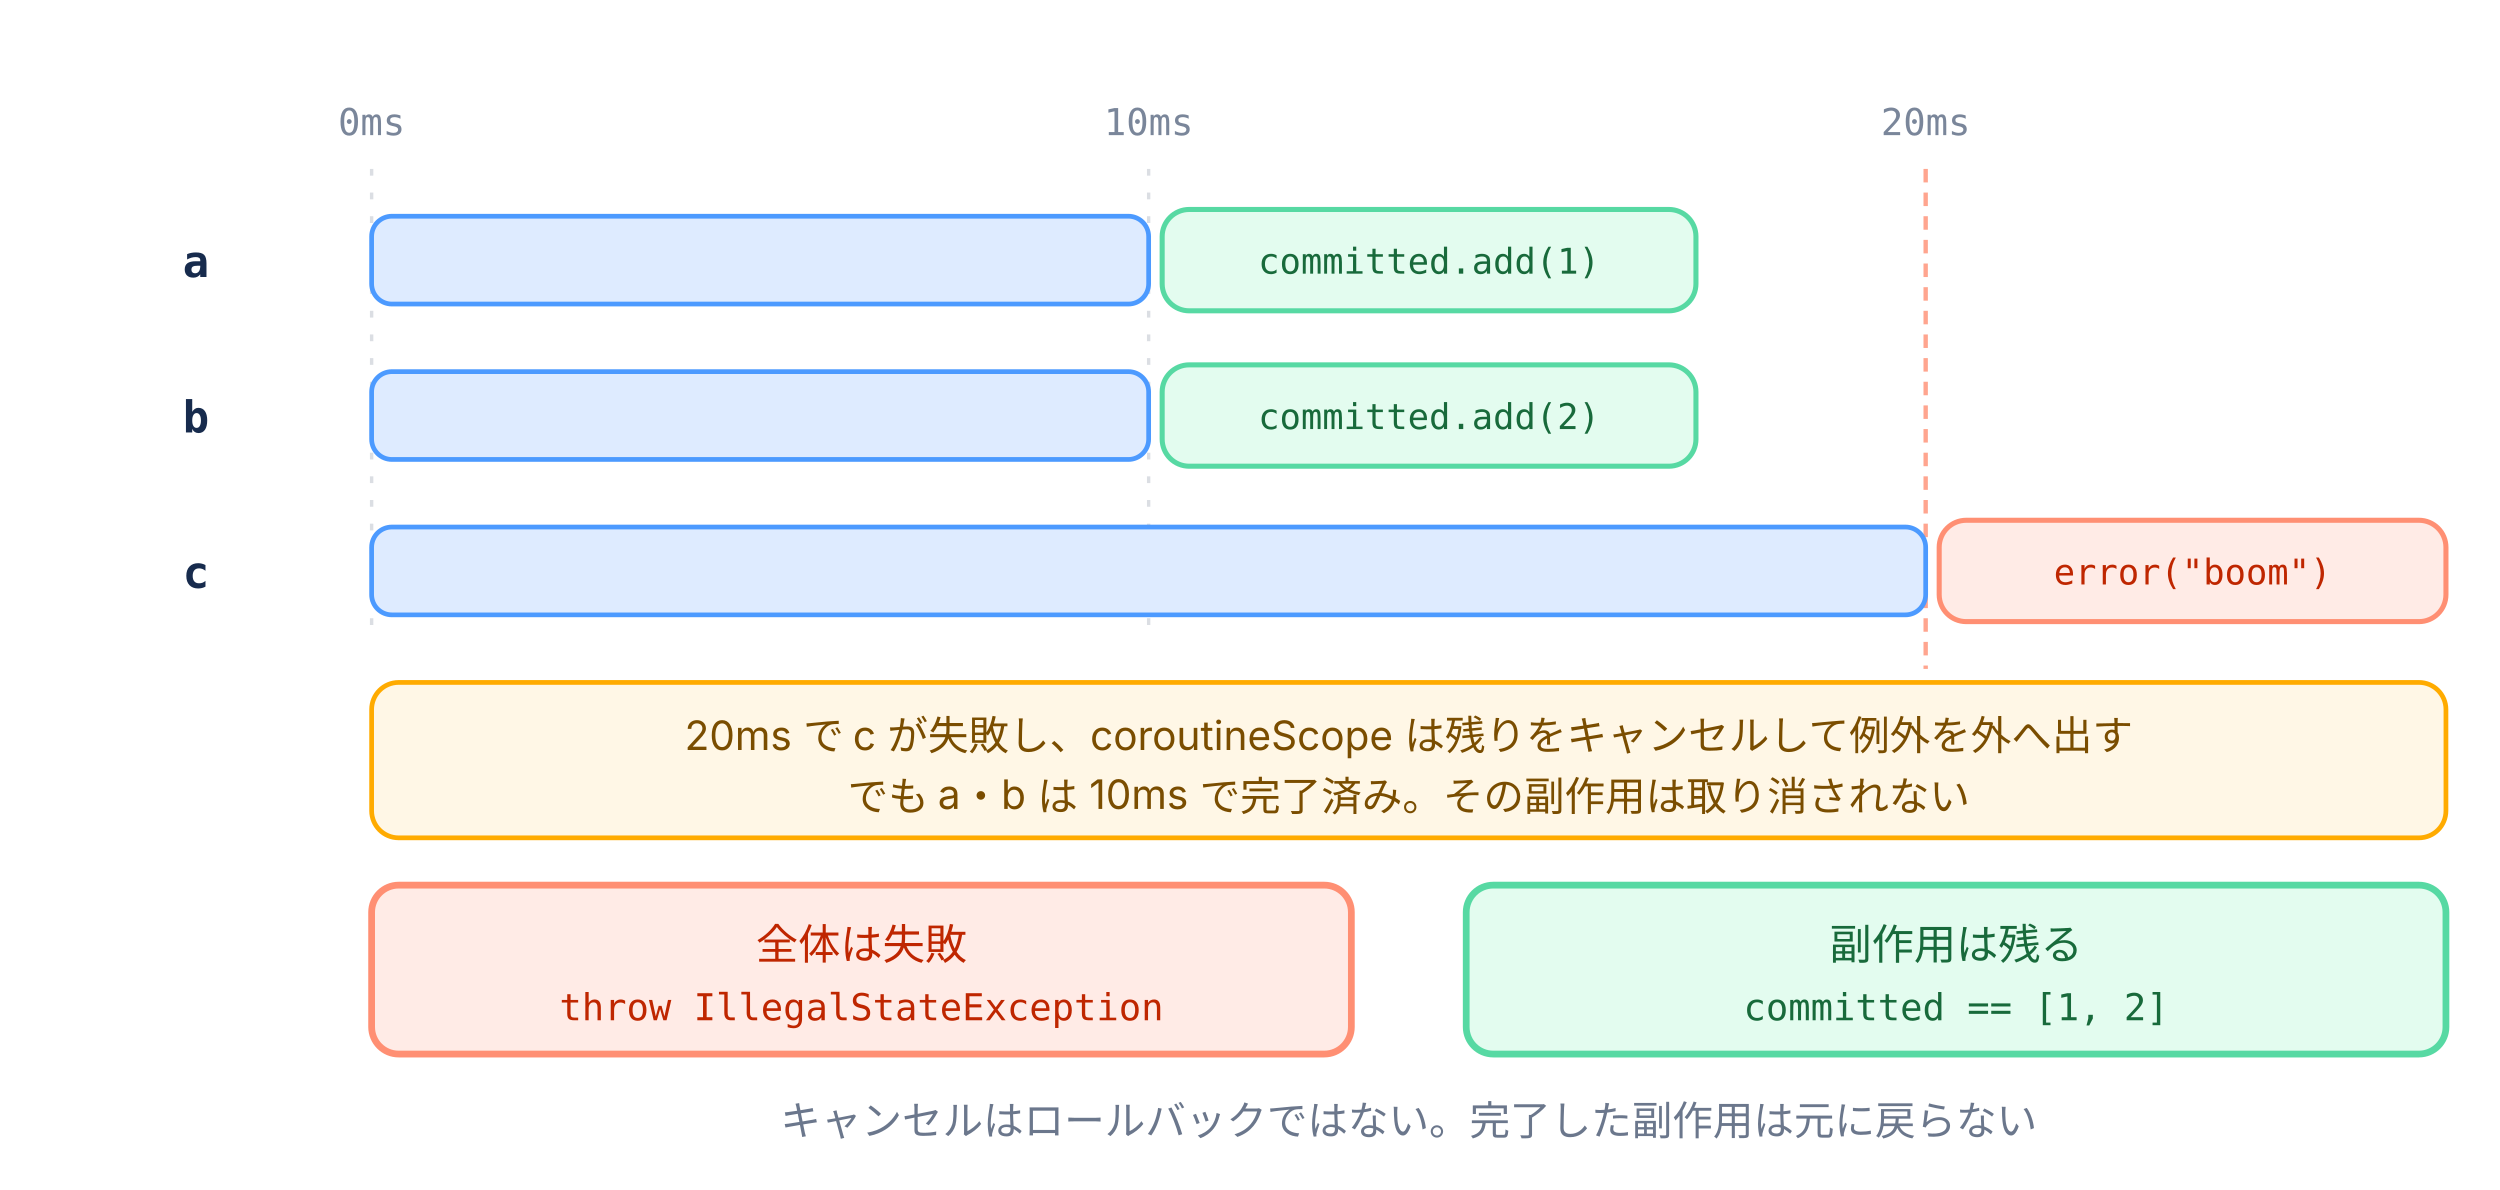
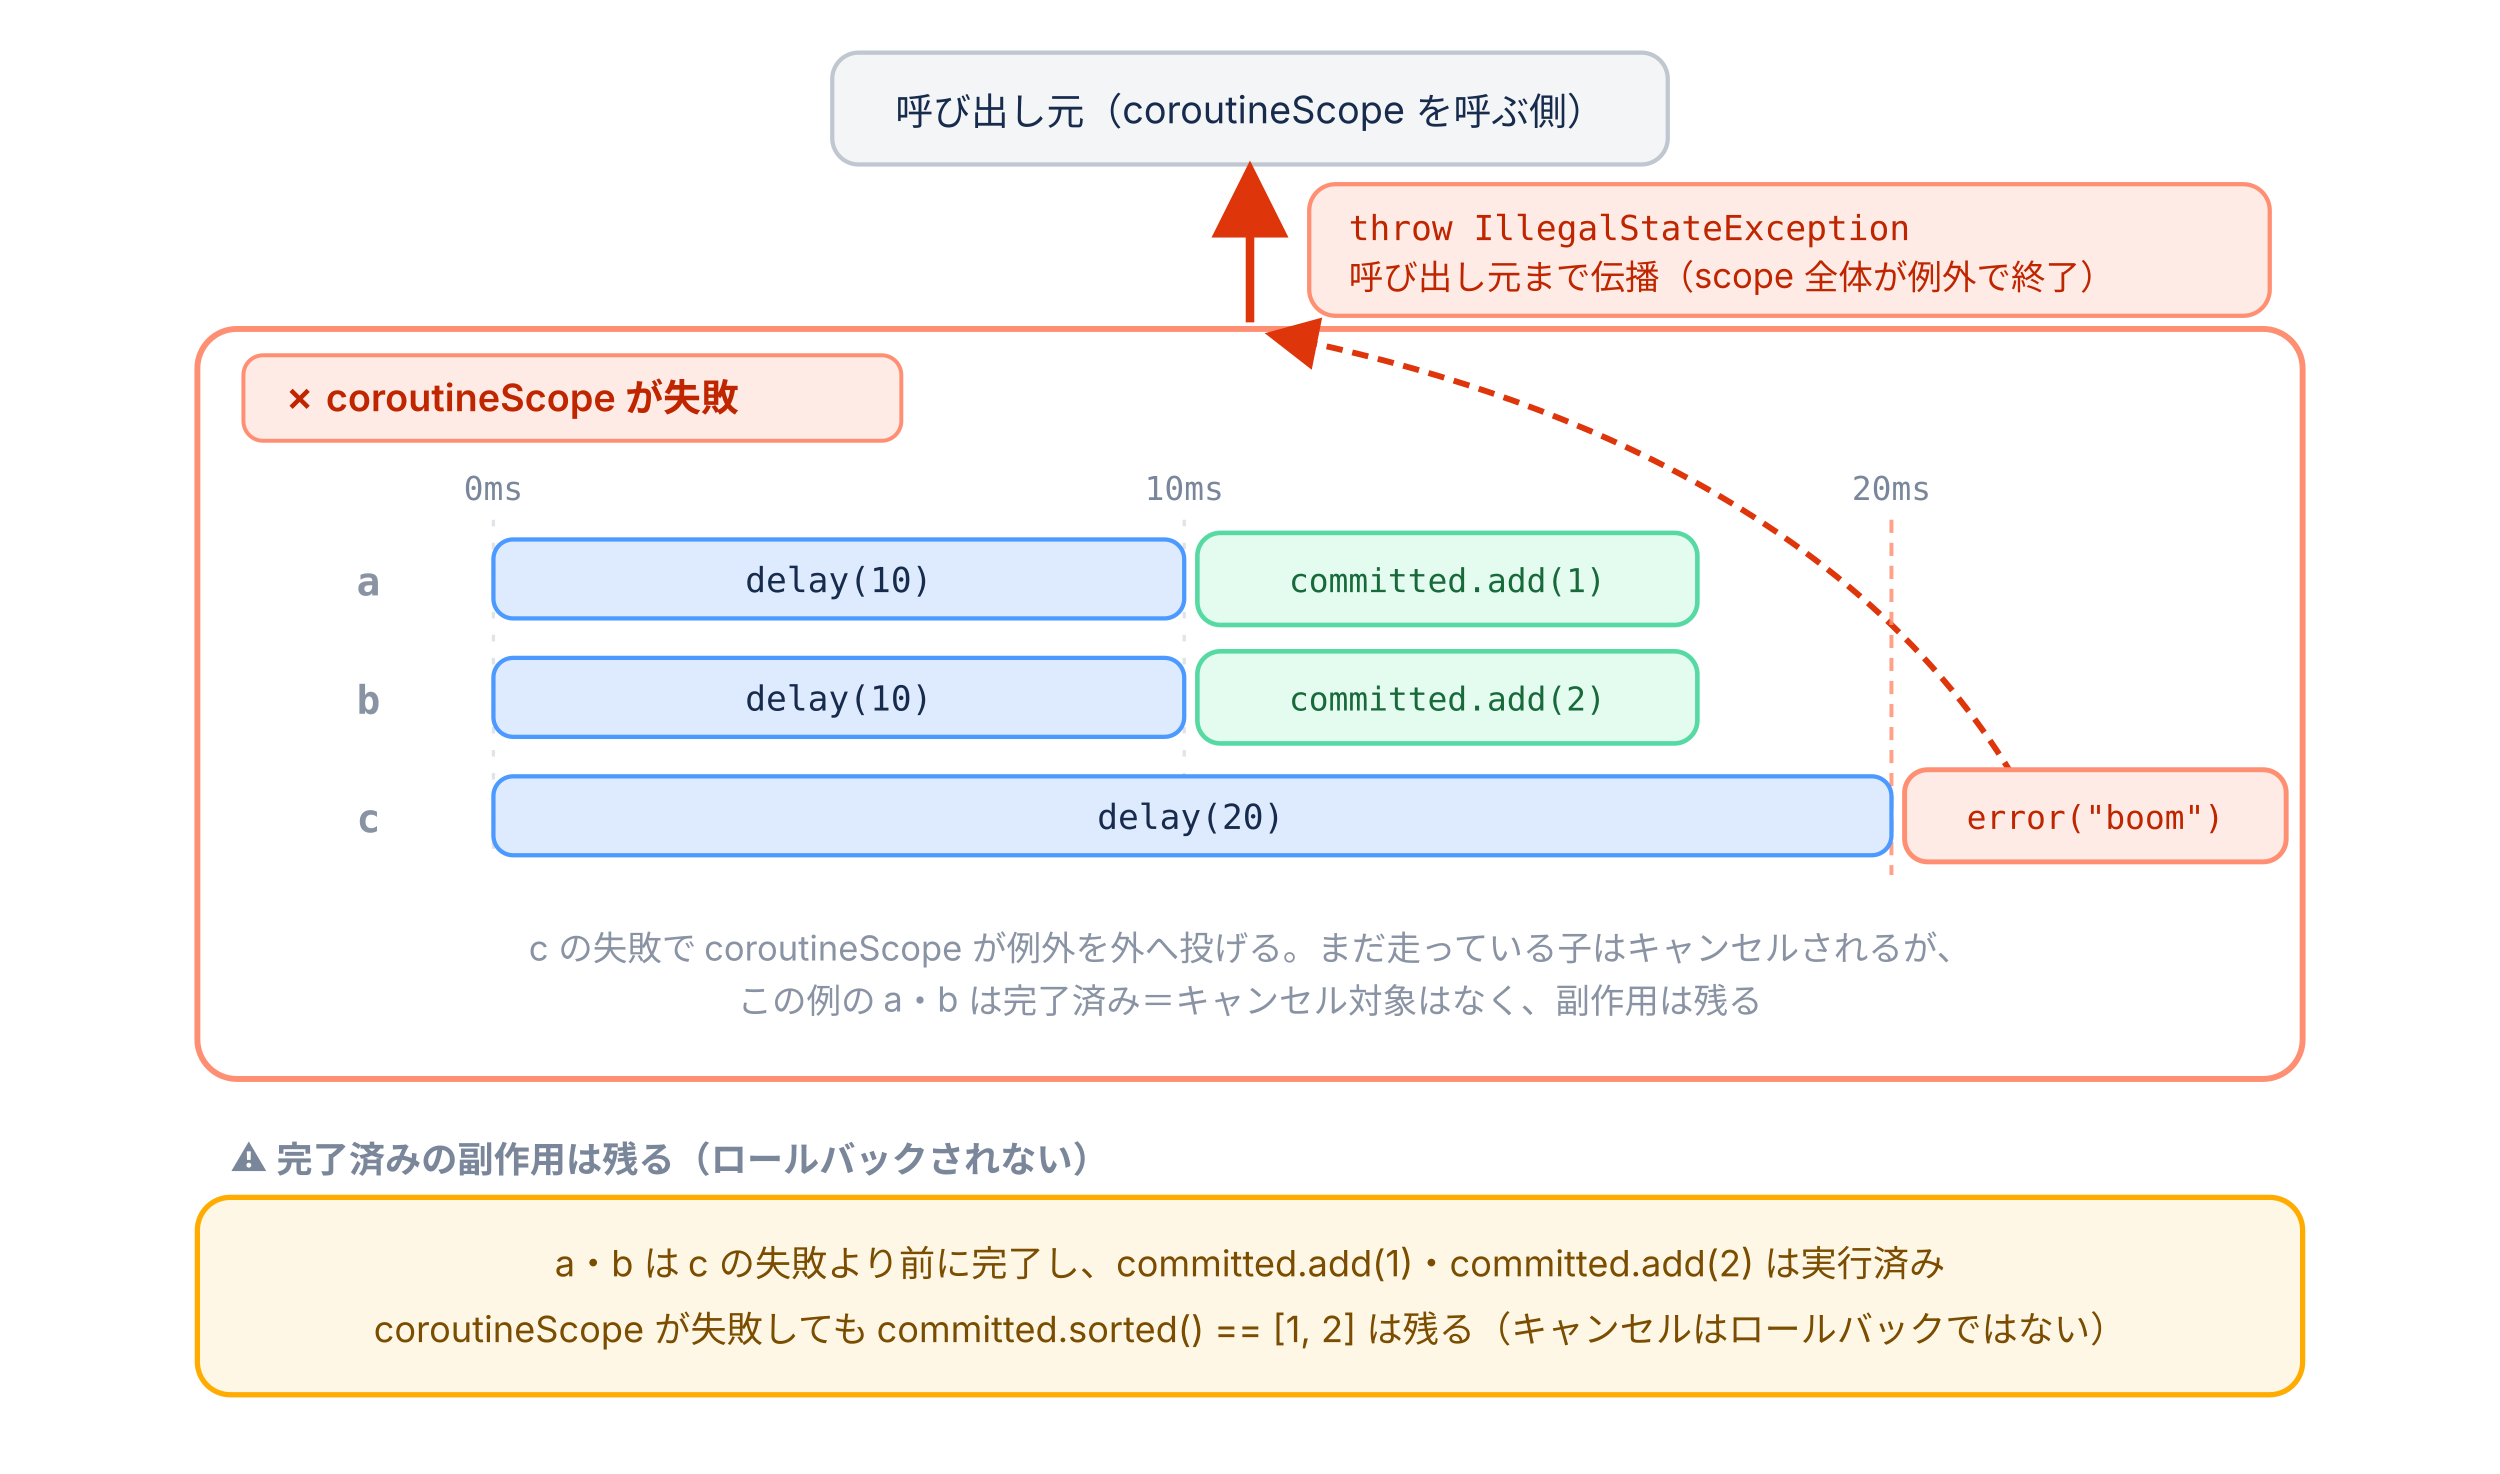
- <svg xmlns="http://www.w3.org/2000/svg" width="740" height="352" viewBox="0 0 740 352" font-family="-apple-system, BlinkMacSystemFont, &quot;Hiragino Kaku Gothic ProN&quot;, &quot;Hiragino Sans&quot;, &quot;Noto Sans JP&quot;, Meiryo, sans-serif">
+ <svg xmlns="http://www.w3.org/2000/svg" width="760" height="448" viewBox="0 0 760 448" font-family="-apple-system, BlinkMacSystemFont, &quot;Hiragino Kaku Gothic ProN&quot;, &quot;Hiragino Sans&quot;, &quot;Noto Sans JP&quot;, Meiryo, sans-serif">
+   <defs>
+     <marker id="rah" markerWidth="9" markerHeight="9" refX="7" refY="4.5" orient="auto">
+       <path d="M0,0 L9,4.5 L0,9 z" fill="#DE350B" />
+     </marker>
+   </defs>
  <style>.mono{font-family:ui-monospace,SFMono-Regular,Menlo,Consolas,monospace}</style>
-   <line x1="110" y1="50" x2="110" y2="190" stroke="#97A0AF" stroke-width="1" stroke-dasharray="2 5" opacity="0.35" />
-   <line x1="340" y1="50" x2="340" y2="190" stroke="#97A0AF" stroke-width="1" stroke-dasharray="2 5" opacity="0.35" />
-   <line x1="570" y1="50" x2="570" y2="198" stroke="#FF8F73" stroke-width="1.3" stroke-dasharray="4 3" opacity="0.8" />
-   <text x="110" y="40" text-anchor="middle" fill="#7A869A" font-size="11" class="mono">0ms</text>
-   <text x="340" y="40" text-anchor="middle" fill="#7A869A" font-size="11" class="mono">10ms</text>
-   <text x="570" y="40" text-anchor="middle" fill="#7A869A" font-size="11" class="mono">20ms</text>
-   <text x="58" y="82" text-anchor="middle" fill="#172B4D" font-size="13" font-weight="600" class="mono">a</text>
-   <rect x="110" y="64" width="230" height="26" rx="6" fill="#DEEBFF" stroke="#4C9AFF" stroke-width="1.4" />
-   <rect x="344" y="62" width="158" height="30" rx="8" fill="#E3FCEF" stroke="#57D9A3" stroke-width="1.5" />
-   <text x="423" y="81" text-anchor="middle" fill="#186A3B" font-size="10.5" class="mono">committed.add(1)</text>
-   <text x="58" y="128" text-anchor="middle" fill="#172B4D" font-size="13" font-weight="600" class="mono">b</text>
-   <rect x="110" y="110" width="230" height="26" rx="6" fill="#DEEBFF" stroke="#4C9AFF" stroke-width="1.4" />
-   <rect x="344" y="108" width="158" height="30" rx="8" fill="#E3FCEF" stroke="#57D9A3" stroke-width="1.5" />
-   <text x="423" y="127" text-anchor="middle" fill="#186A3B" font-size="10.5" class="mono">committed.add(2)</text>
-   <text x="58" y="174" text-anchor="middle" fill="#172B4D" font-size="13" font-weight="600" class="mono">c</text>
-   <rect x="110" y="156" width="460" height="26" rx="6" fill="#DEEBFF" stroke="#4C9AFF" stroke-width="1.4" />
-   <rect x="574" y="154" width="150" height="30" rx="8" fill="#FFEBE6" stroke="#FF8F73" stroke-width="1.5" />
-   <text x="649" y="173" text-anchor="middle" fill="#BF2600" font-size="10.5" class="mono">error("boom")</text>
-   <rect x="110" y="202" width="614" height="46" rx="8" fill="#FFF7E6" stroke="#FFAB00" stroke-width="1.4" />
-   <text x="417" y="222" text-anchor="middle" fill="#7A4D00" font-size="12">20ms で c が失敗し、coroutineScope は残りをキャンセルして例外を外へ出す</text>
-   <text x="417" y="240" text-anchor="middle" fill="#7A4D00" font-size="12">でも a・b は 10ms で完了済み。その副作用は取り消されない</text>
-   <rect x="110" y="262" width="290" height="50" rx="8" fill="#FFEBE6" stroke="#FF8F73" stroke-width="2" />
-   <text x="255" y="284" text-anchor="middle" fill="#BF2600" font-size="12.5">全体は失敗</text>
-   <text x="255" y="302" text-anchor="middle" fill="#BF2600" font-size="11" class="mono">throw IllegalStateException</text>
-   <rect x="434" y="262" width="290" height="50" rx="8" fill="#E3FCEF" stroke="#57D9A3" stroke-width="2" />
-   <text x="579" y="284" text-anchor="middle" fill="#186A3B" font-size="12.5">副作用は残る</text>
-   <text x="579" y="302" text-anchor="middle" fill="#186A3B" font-size="11" class="mono">committed == [1, 2]</text>
-   <text x="417" y="336" text-anchor="middle" fill="#6B778C" font-size="12">キャンセルはロールバックではない。完了した副作用は元に戻らない</text>
+   <rect x="253" y="16" width="254" height="34" rx="8" fill="#F4F5F7" stroke="#C1C7D0" stroke-width="1.3" />
+   <text x="380" y="38" text-anchor="middle" fill="#172B4D" font-size="11.5">呼び出し元（coroutineScope を呼ぶ側）</text>
+   <path d="M380,98 L380,54" fill="none" stroke="#DE350B" stroke-width="2.6" marker-end="url(#rah)" />
+   <rect x="398" y="56" width="292" height="40" rx="8" fill="#FFEBE6" stroke="#FF8F73" stroke-width="1.3" />
+   <text x="410" y="73" fill="#BF2600" font-size="10.5" class="mono">throw IllegalStateException</text>
+   <text x="410" y="88" fill="#BF2600" font-size="10.5">呼び出し元まで伝播（scope 全体が例外で終了）</text>
+   <rect x="60" y="100" width="640" height="228" rx="12" fill="none" stroke="#FF8F73" stroke-width="1.8" />
+   <rect x="74" y="108" width="200" height="26" rx="6" fill="#FFEBE6" stroke="#FF8F73" stroke-width="1.2" />
+   <text x="86" y="125" fill="#BF2600" font-size="11.5" font-weight="600">✗ coroutineScope が失敗</text>
+   <path d="M612,236 C560,150 458,116 388,102" fill="none" stroke="#DE350B" stroke-width="1.8" stroke-dasharray="5 3" marker-end="url(#rah)" />
+   <text x="150" y="152" text-anchor="middle" fill="#7A869A" font-size="10" class="mono">0ms</text>
+   <text x="360" y="152" text-anchor="middle" fill="#7A869A" font-size="10" class="mono">10ms</text>
+   <text x="575" y="152" text-anchor="middle" fill="#7A869A" font-size="10" class="mono">20ms</text>
+   <line x1="150" y1="158" x2="150" y2="262" stroke="#97A0AF" stroke-width="1" stroke-dasharray="2 5" opacity="0.3" />
+   <line x1="360" y1="158" x2="360" y2="262" stroke="#97A0AF" stroke-width="1" stroke-dasharray="2 5" opacity="0.3" />
+   <line x1="575" y1="158" x2="575" y2="266" stroke="#FF8F73" stroke-width="1.2" stroke-dasharray="4 3" opacity="0.85" />
+   <text x="112" y="181" text-anchor="middle" fill="#8993A4" font-size="12" font-weight="600" class="mono">a</text>
+   <rect x="150" y="164" width="210" height="24" rx="6" fill="#DEEBFF" stroke="#4C9AFF" stroke-width="1.3" />
+   <text x="255" y="180" text-anchor="middle" fill="#172B4D" font-size="10.5" class="mono">delay(10)</text>
+   <rect x="364" y="162" width="152" height="28" rx="7" fill="#E3FCEF" stroke="#57D9A3" stroke-width="1.4" />
+   <text x="440" y="180" text-anchor="middle" fill="#186A3B" font-size="10" class="mono">committed.add(1)</text>
+   <text x="112" y="217" text-anchor="middle" fill="#8993A4" font-size="12" font-weight="600" class="mono">b</text>
+   <rect x="150" y="200" width="210" height="24" rx="6" fill="#DEEBFF" stroke="#4C9AFF" stroke-width="1.3" />
+   <text x="255" y="216" text-anchor="middle" fill="#172B4D" font-size="10.5" class="mono">delay(10)</text>
+   <rect x="364" y="198" width="152" height="28" rx="7" fill="#E3FCEF" stroke="#57D9A3" stroke-width="1.4" />
+   <text x="440" y="216" text-anchor="middle" fill="#186A3B" font-size="10" class="mono">committed.add(2)</text>
+   <text x="112" y="253" text-anchor="middle" fill="#8993A4" font-size="12" font-weight="600" class="mono">c</text>
+   <rect x="150" y="236" width="425" height="24" rx="6" fill="#DEEBFF" stroke="#4C9AFF" stroke-width="1.3" />
+   <text x="362" y="252" text-anchor="middle" fill="#172B4D" font-size="10.5" class="mono">delay(20)</text>
+   <rect x="579" y="234" width="116" height="28" rx="7" fill="#FFEBE6" stroke="#FF8F73" stroke-width="1.5" />
+   <text x="637" y="252" text-anchor="middle" fill="#BF2600" font-size="10" class="mono">error("boom")</text>
+   <text x="380" y="292" text-anchor="middle" fill="#8993A4" font-size="10.5">c の失敗で coroutineScope が例外を外へ投げる。まだ走っている子はキャンセルされるが、</text>
+   <text x="380" y="308" text-anchor="middle" fill="#8993A4" font-size="10.5">この例の a・b は完了済み＝キャンセル対象はなく、副作用は残る</text>
+   <text x="70" y="356" fill="#7A869A" font-size="11" font-weight="600">⚠ 完了済みの副作用は残る（ロールバックされない）</text>
+   <rect x="60" y="364" width="640" height="60" rx="10" fill="#FFF7E6" stroke="#FFAB00" stroke-width="1.6" />
+   <text x="380" y="388" text-anchor="middle" fill="#7A4D00" font-size="11">a・b は c の失敗より前に完了し、committed.add(1)・committed.add(2) は実行済み</text>
+   <text x="380" y="408" text-anchor="middle" fill="#7A4D00" font-size="11">coroutineScope が失敗しても committed.sorted() == [1, 2] は残る（キャンセルはロールバックではない）</text>
</svg>
